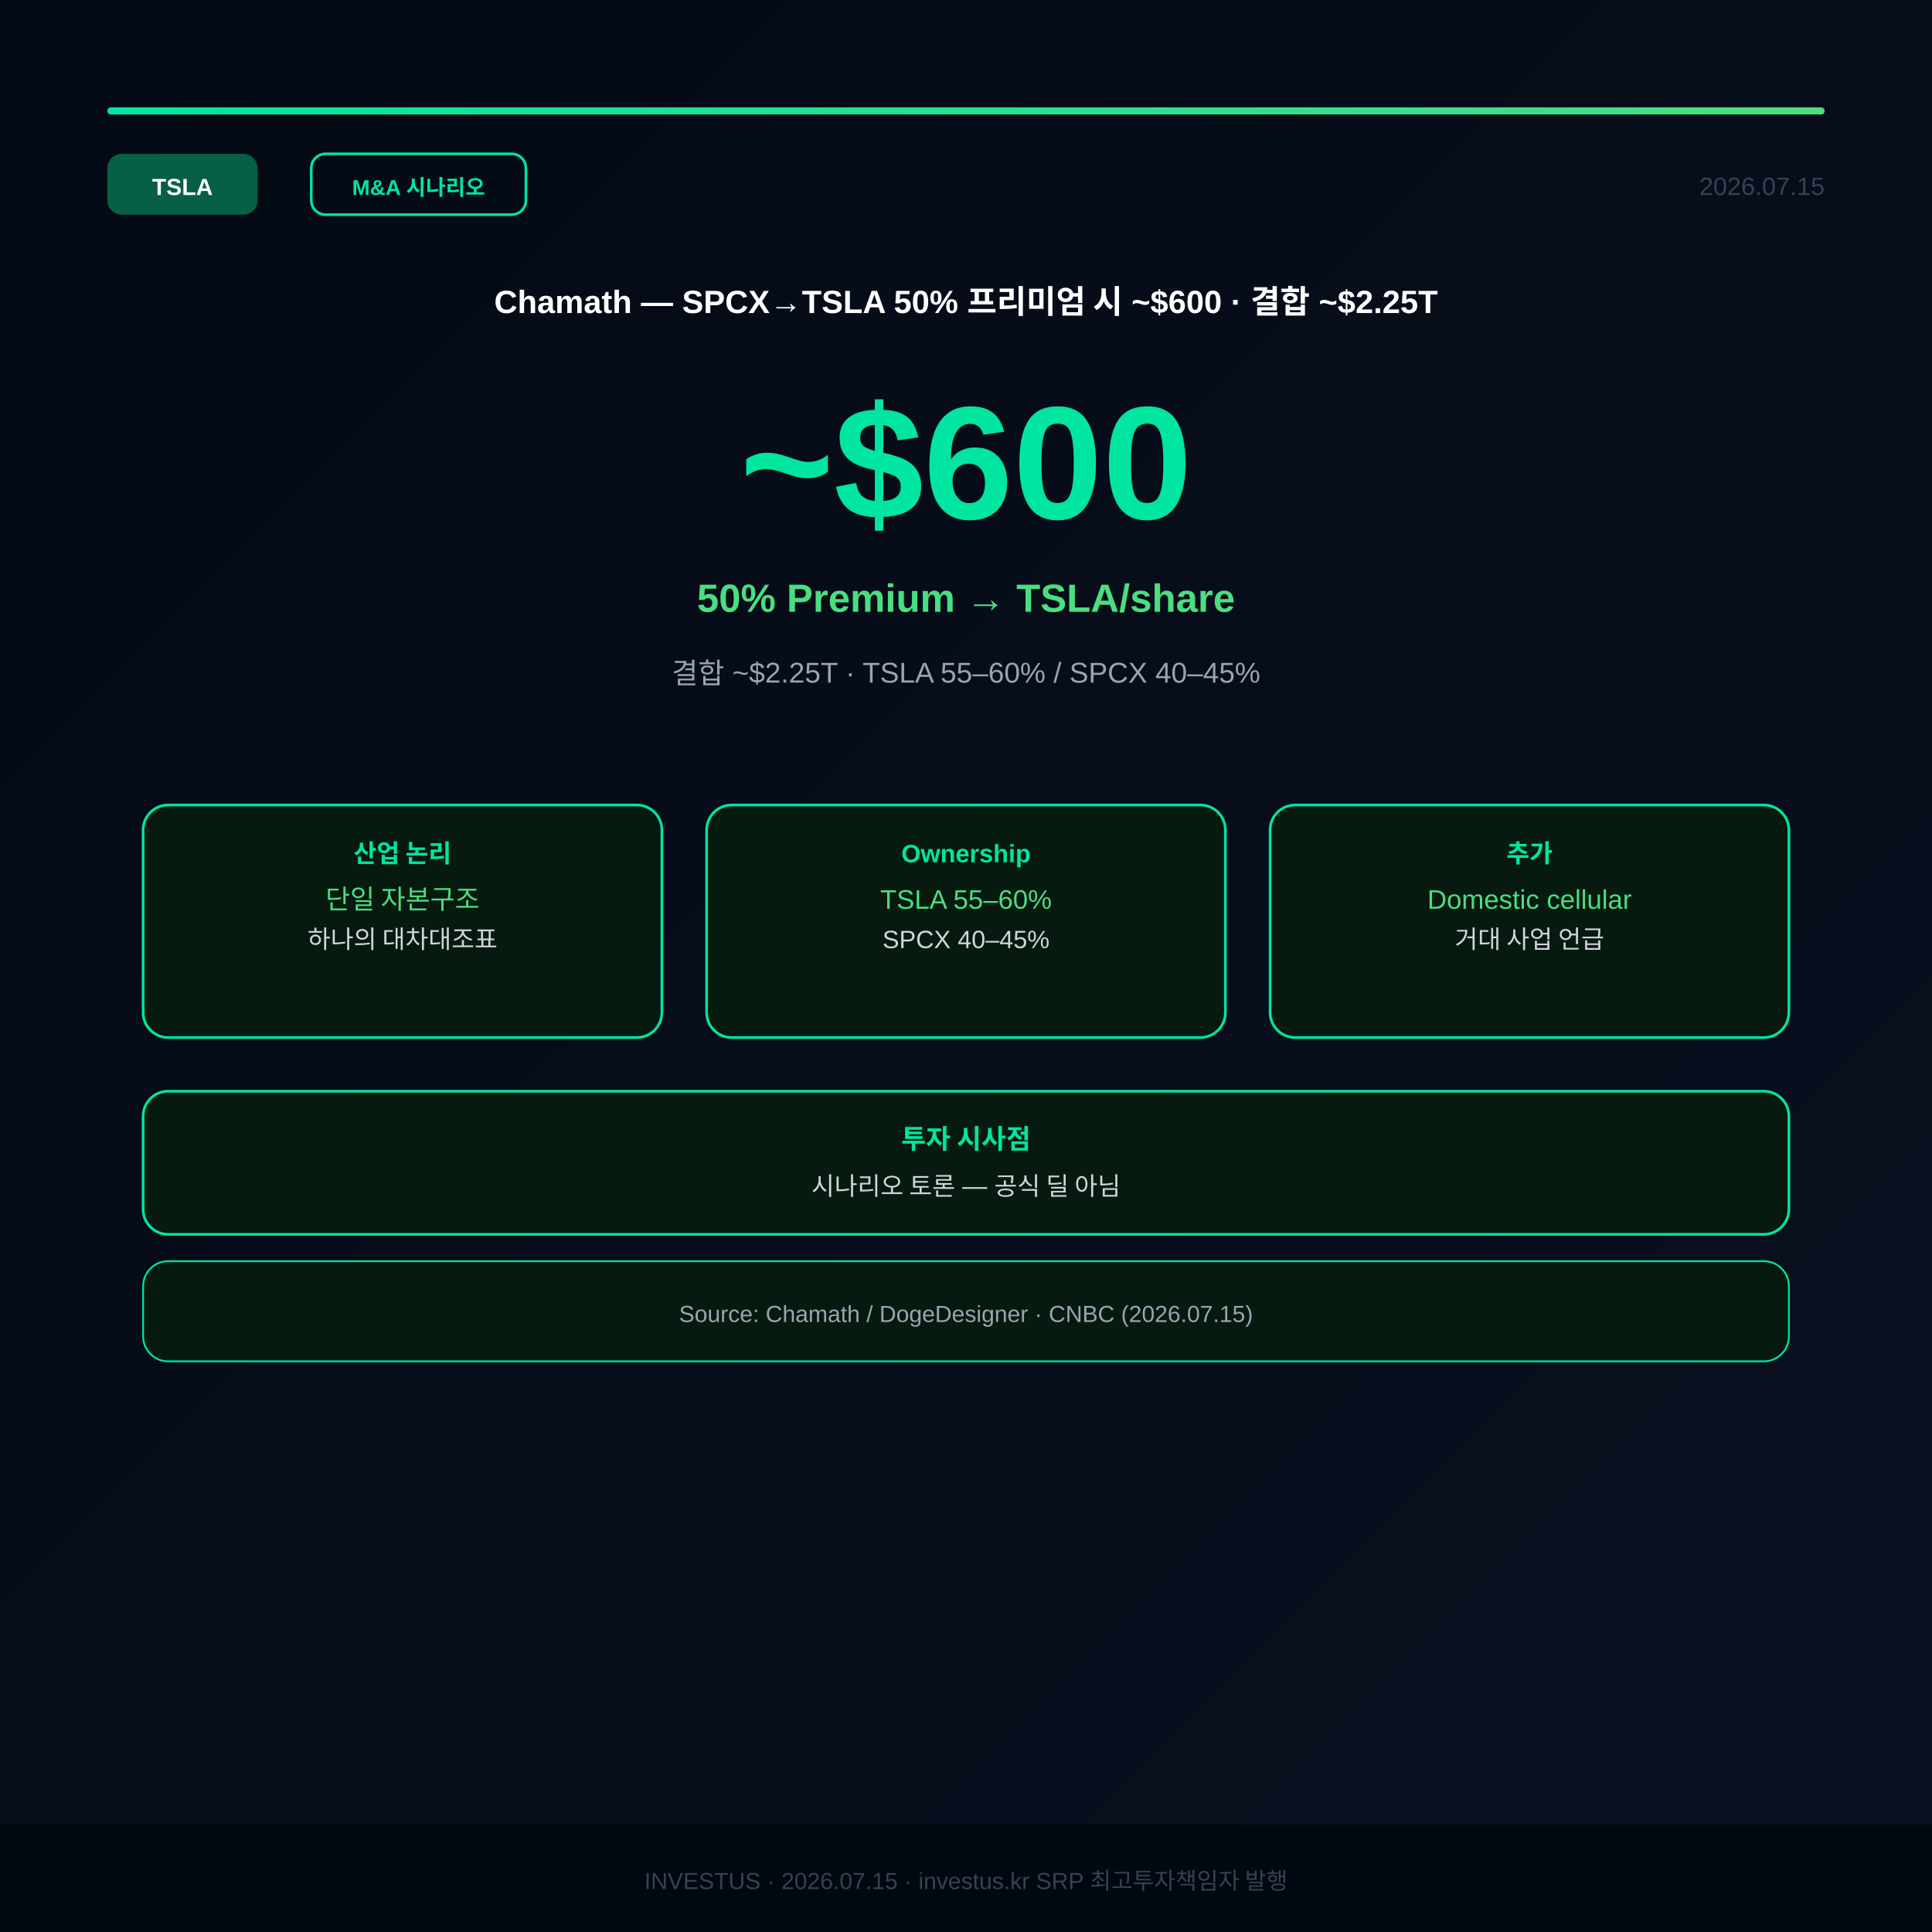
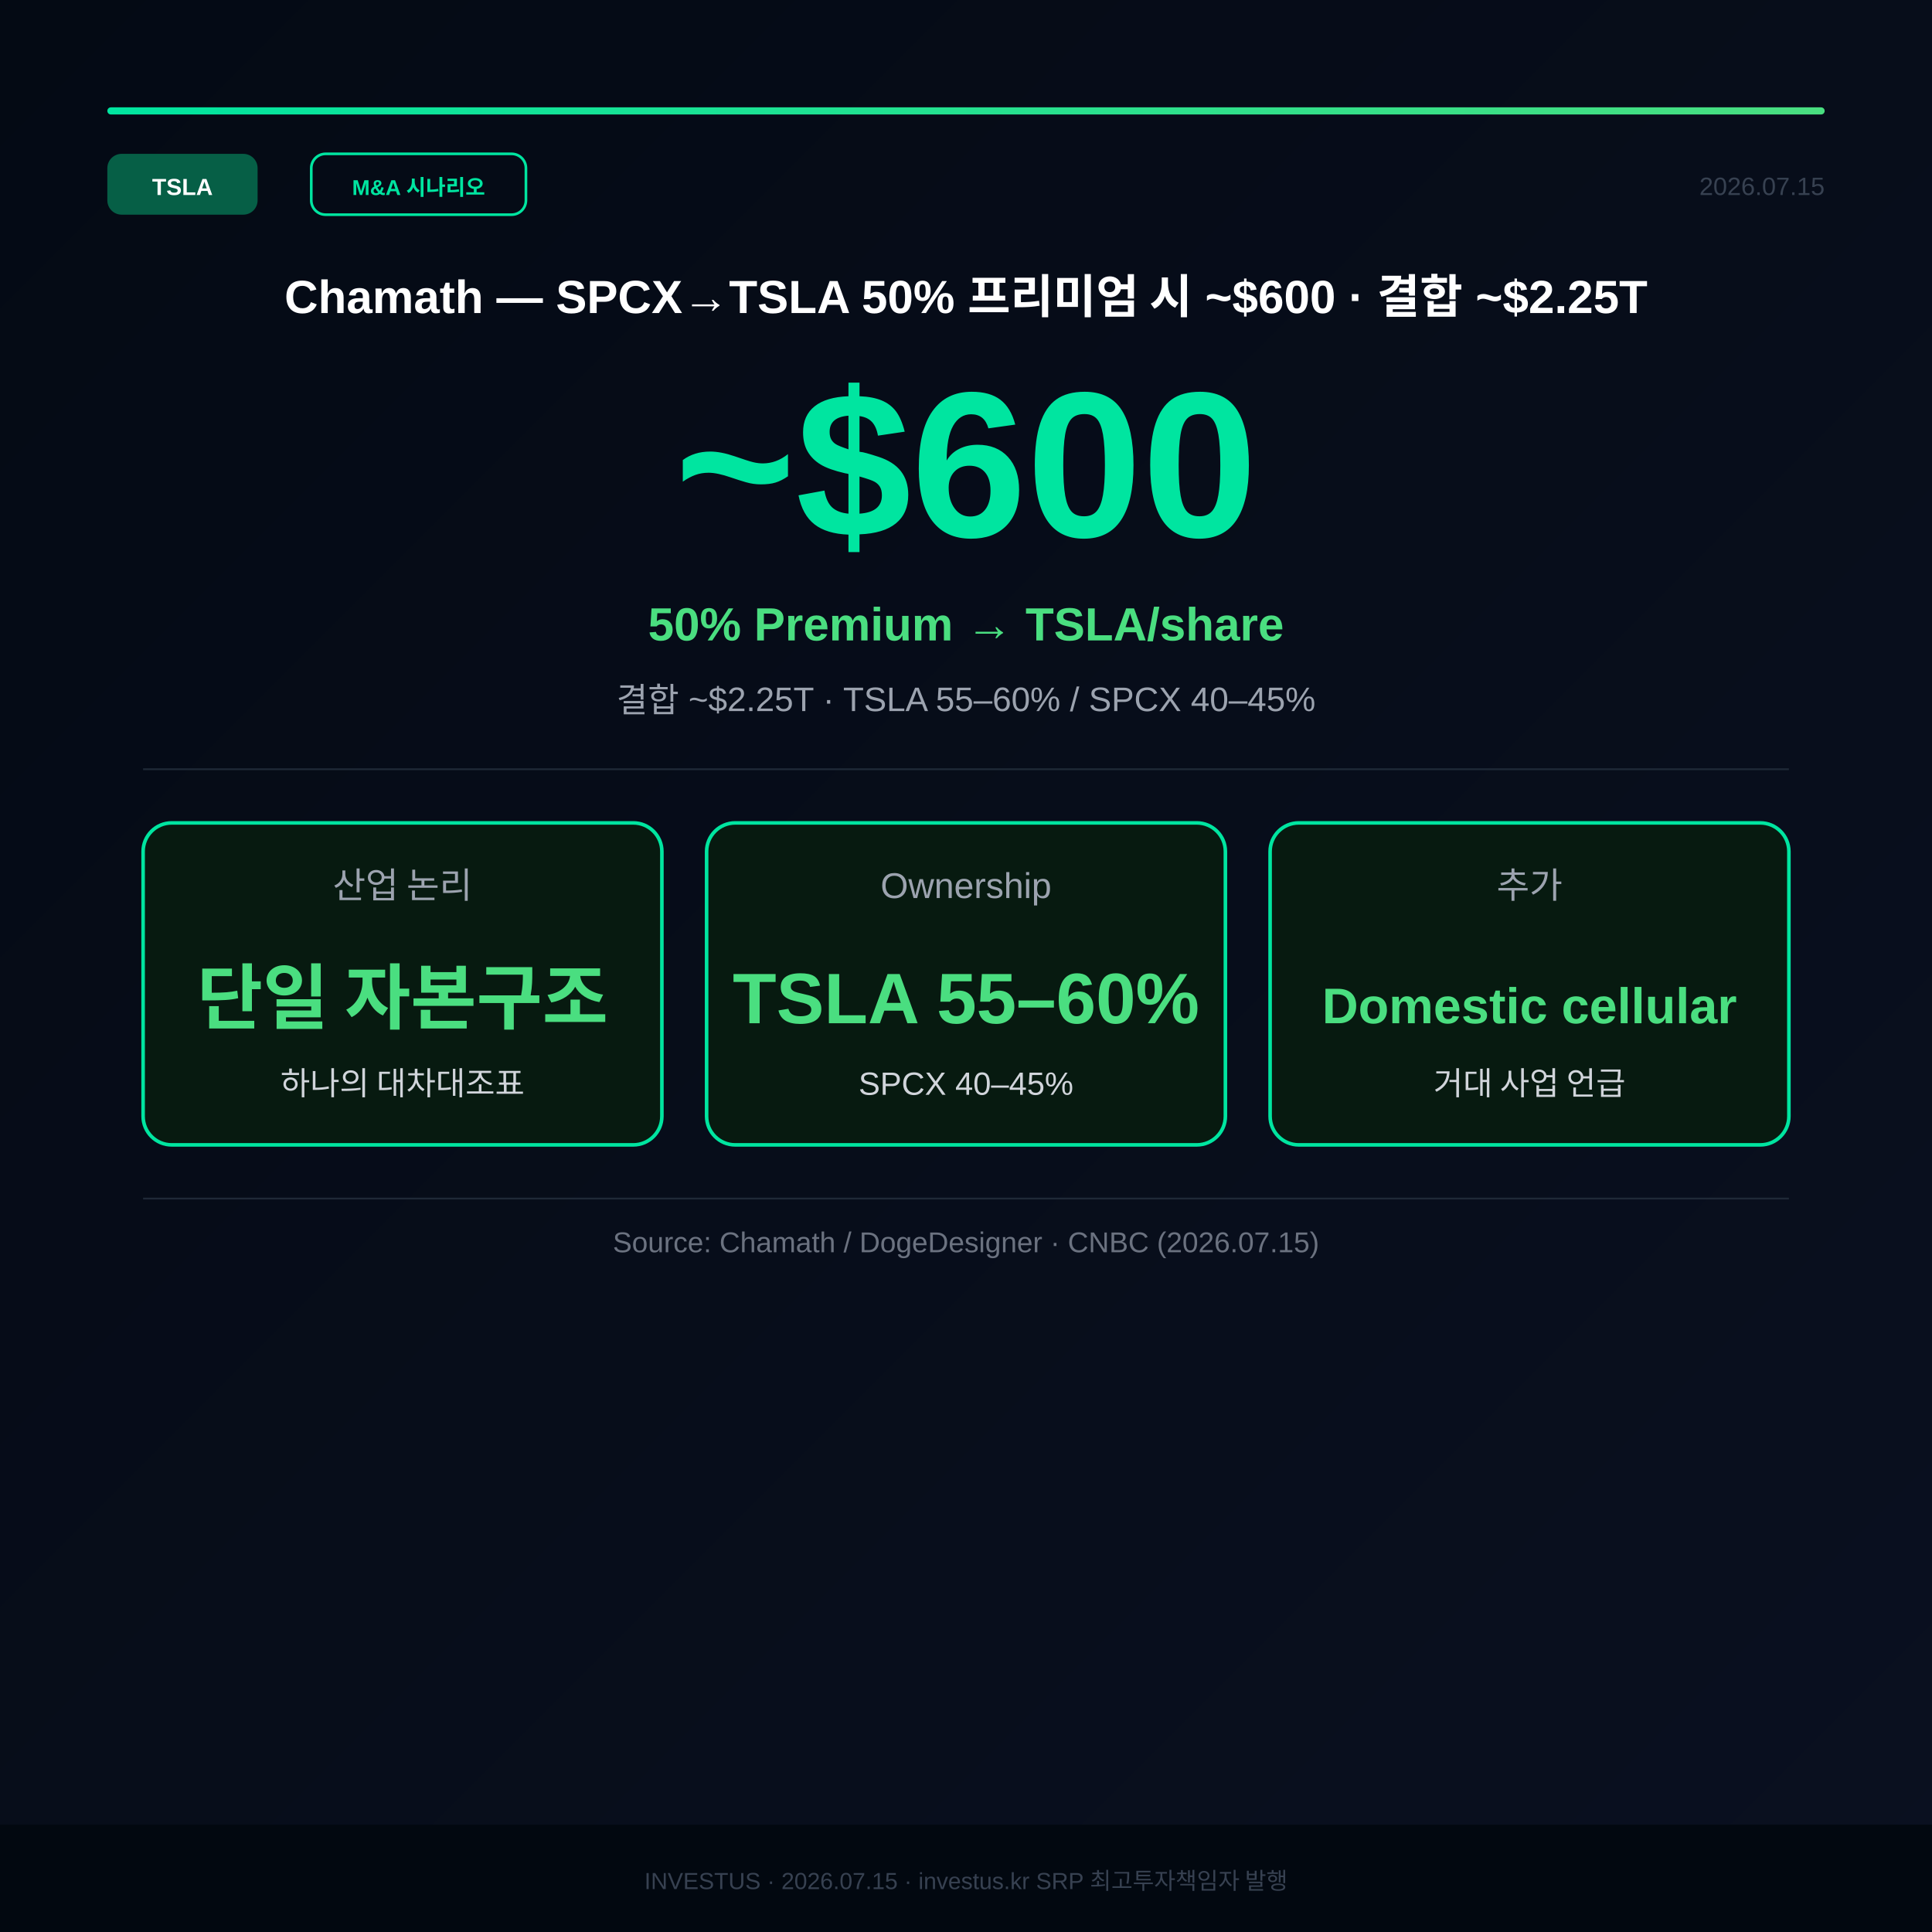
<svg xmlns="http://www.w3.org/2000/svg" viewBox="0 0 1080 1080" width="1080" height="1080">
  <defs>
    <linearGradient id="bg" x1="0%" y1="0%" x2="100%" y2="100%">
      <stop offset="0%" style="stop-color:#040a14" />
      <stop offset="100%" style="stop-color:#0a1020" />
    </linearGradient>
    <linearGradient id="grad" x1="0%" y1="0%" x2="100%" y2="0%">
      <stop offset="0%" style="stop-color:#00e5a0" />
      <stop offset="100%" style="stop-color:#4ade80" />
    </linearGradient>
  </defs>
  <rect width="1080" height="1080" fill="url(#bg)" />
  <rect x="60" y="60" width="960" height="4" fill="url(#grad)" rx="2" />
  <rect x="60" y="86" width="84" height="34" rx="8" fill="#065f46" />
  <text x="102.0" y="109" font-family="Arial Black, Arial" font-weight="900" font-size="13" fill="#ffffff" text-anchor="middle">TSLA</text>
  <rect x="174" y="86" width="120" height="34" rx="8" fill="none" stroke="#00e5a0" stroke-width="1.5" />
  <text x="234.0" y="109" font-family="Arial, sans-serif" font-weight="700" font-size="12" fill="#00e5a0" text-anchor="middle">M&amp;A 시나리오</text>
  <text x="1020" y="109" font-family="Arial, sans-serif" font-size="14" fill="#374151" text-anchor="end">2026.07.15</text>
-   <text x="540" y="175" font-family="Arial Black, Arial" font-weight="900" font-size="18" fill="#ffffff" text-anchor="middle">Chamath — SPCX→TSLA 50% 프리미엄 시 ~$600 · 결합 ~$2.25T</text>
-   <text x="540" y="290" font-family="Arial Black, Arial" font-weight="900" font-size="90" fill="#00e5a0" text-anchor="middle">~$600</text>
-   <text x="540" y="342" font-family="Arial Black, Arial" font-weight="900" font-size="22" fill="#4ade80" text-anchor="middle">50% Premium → TSLA/share</text>
-   <text x="540" y="382" font-family="Arial, sans-serif" font-size="16" fill="#9ca3af" text-anchor="middle">결합 ~$2.25T · TSLA 55–60% / SPCX 40–45%</text>
-   <rect x="80" y="450" width="290" height="130" rx="14" fill="#071a10" stroke="#00e5a0" stroke-width="1.5" />
-   <text x="225.0" y="482" font-family="Arial Black, Arial" font-weight="900" font-size="14" fill="#00e5a0" text-anchor="middle">산업 논리</text>
-   <text x="225.0" y="508" font-family="Arial, sans-serif" font-size="15" fill="#4ade80" text-anchor="middle">단일 자본구조</text>
-   <text x="225.0" y="530" font-family="Arial, sans-serif" font-size="14" fill="#d1d5db" text-anchor="middle">하나의 대차대조표</text>
-   <rect x="395" y="450" width="290" height="130" rx="14" fill="#071a10" stroke="#00e5a0" stroke-width="1.5" />
-   <text x="540.0" y="482" font-family="Arial Black, Arial" font-weight="900" font-size="14" fill="#00e5a0" text-anchor="middle">Ownership</text>
-   <text x="540.0" y="508" font-family="Arial, sans-serif" font-size="15" fill="#4ade80" text-anchor="middle">TSLA 55–60%</text>
-   <text x="540.0" y="530" font-family="Arial, sans-serif" font-size="14" fill="#d1d5db" text-anchor="middle">SPCX 40–45%</text>
-   <rect x="710" y="450" width="290" height="130" rx="14" fill="#071a10" stroke="#00e5a0" stroke-width="1.5" />
-   <text x="855.0" y="482" font-family="Arial Black, Arial" font-weight="900" font-size="14" fill="#00e5a0" text-anchor="middle">추가</text>
-   <text x="855.0" y="508" font-family="Arial, sans-serif" font-size="15" fill="#4ade80" text-anchor="middle">Domestic cellular</text>
-   <text x="855.0" y="530" font-family="Arial, sans-serif" font-size="14" fill="#d1d5db" text-anchor="middle">거대 사업 언급</text>
-   <rect x="80" y="610" width="920" height="80" rx="14" fill="#071a10" stroke="#00e5a0" stroke-width="1.5" />
-   <text x="540" y="642" font-family="Arial Black, Arial" font-weight="900" font-size="15" fill="#00e5a0" text-anchor="middle">투자 시사점</text>
-   <text x="540" y="668" font-family="Arial, sans-serif" font-size="14" fill="#d1d5db" text-anchor="middle">시나리오 토론 — 공식 딜 아님</text>
-   <rect x="80" y="705" width="920" height="56" rx="14" fill="#071a10" stroke="#00e5a0" stroke-width="1" />
-   <text x="540" y="739" font-family="Arial, sans-serif" font-size="13" fill="#9ca3af" text-anchor="middle">Source: Chamath / DogeDesigner · CNBC (2026.07.15)</text>
+   <text x="540" y="175" font-family="Arial Black, Arial" font-weight="900" font-size="26" fill="#ffffff" text-anchor="middle">Chamath — SPCX→TSLA 50% 프리미엄 시 ~$600 · 결합 ~$2.25T</text>
+   <text x="540" y="300" font-family="Arial Black, Arial" font-weight="900" font-size="116" fill="#00e5a0" text-anchor="middle">~$600</text>
+   <text x="540" y="358" font-family="Arial Black, Arial" font-weight="900" font-size="26" fill="#4ade80" text-anchor="middle">50% Premium → TSLA/share</text>
+   <text x="540" y="398" font-family="Arial, sans-serif" font-size="19" fill="#9ca3af" text-anchor="middle">결합 ~$2.25T · TSLA 55–60% / SPCX 40–45%</text>
+   <line x1="80" y1="430" x2="1000" y2="430" stroke="#1f2937" stroke-width="1" />
+   <rect x="80" y="460" width="290" height="180" rx="16" fill="#071a10" stroke="#00e5a0" stroke-width="2" />
+   <text x="225.0" y="502" font-family="Arial, sans-serif" font-size="20" fill="#9ca3af" text-anchor="middle">산업 논리</text>
+   <text x="225.0" y="572" font-family="Arial Black, Arial" font-weight="900" font-size="40" fill="#4ade80" text-anchor="middle">단일 자본구조</text>
+   <text x="225.0" y="612" font-family="Arial, sans-serif" font-size="18" fill="#d1d5db" text-anchor="middle">하나의 대차대조표</text>
+   <rect x="395" y="460" width="290" height="180" rx="16" fill="#071a10" stroke="#00e5a0" stroke-width="2" />
+   <text x="540.0" y="502" font-family="Arial, sans-serif" font-size="20" fill="#9ca3af" text-anchor="middle">Ownership</text>
+   <text x="540.0" y="572" font-family="Arial Black, Arial" font-weight="900" font-size="40" fill="#4ade80" text-anchor="middle">TSLA 55–60%</text>
+   <text x="540.0" y="612" font-family="Arial, sans-serif" font-size="18" fill="#d1d5db" text-anchor="middle">SPCX 40–45%</text>
+   <rect x="710" y="460" width="290" height="180" rx="16" fill="#071a10" stroke="#00e5a0" stroke-width="2" />
+   <text x="855.0" y="502" font-family="Arial, sans-serif" font-size="20" fill="#9ca3af" text-anchor="middle">추가</text>
+   <text x="855.0" y="572" font-family="Arial Black, Arial" font-weight="900" font-size="28" fill="#4ade80" text-anchor="middle">Domestic cellular</text>
+   <text x="855.0" y="612" font-family="Arial, sans-serif" font-size="18" fill="#d1d5db" text-anchor="middle">거대 사업 언급</text>
+   <line x1="80" y1="670" x2="1000" y2="670" stroke="#1f2937" stroke-width="1" />
+   <text x="540" y="700" font-family="Arial, sans-serif" font-size="16" fill="#6b7280" text-anchor="middle">Source: Chamath / DogeDesigner · CNBC (2026.07.15)</text>
  <rect x="0" y="1020" width="1080" height="60" fill="#020810" />
  <text x="540" y="1056" font-family="Arial, sans-serif" font-size="13" fill="#374151" text-anchor="middle">INVESTUS · 2026.07.15 · investus.kr SRP 최고투자책임자 발행</text>
</svg>
